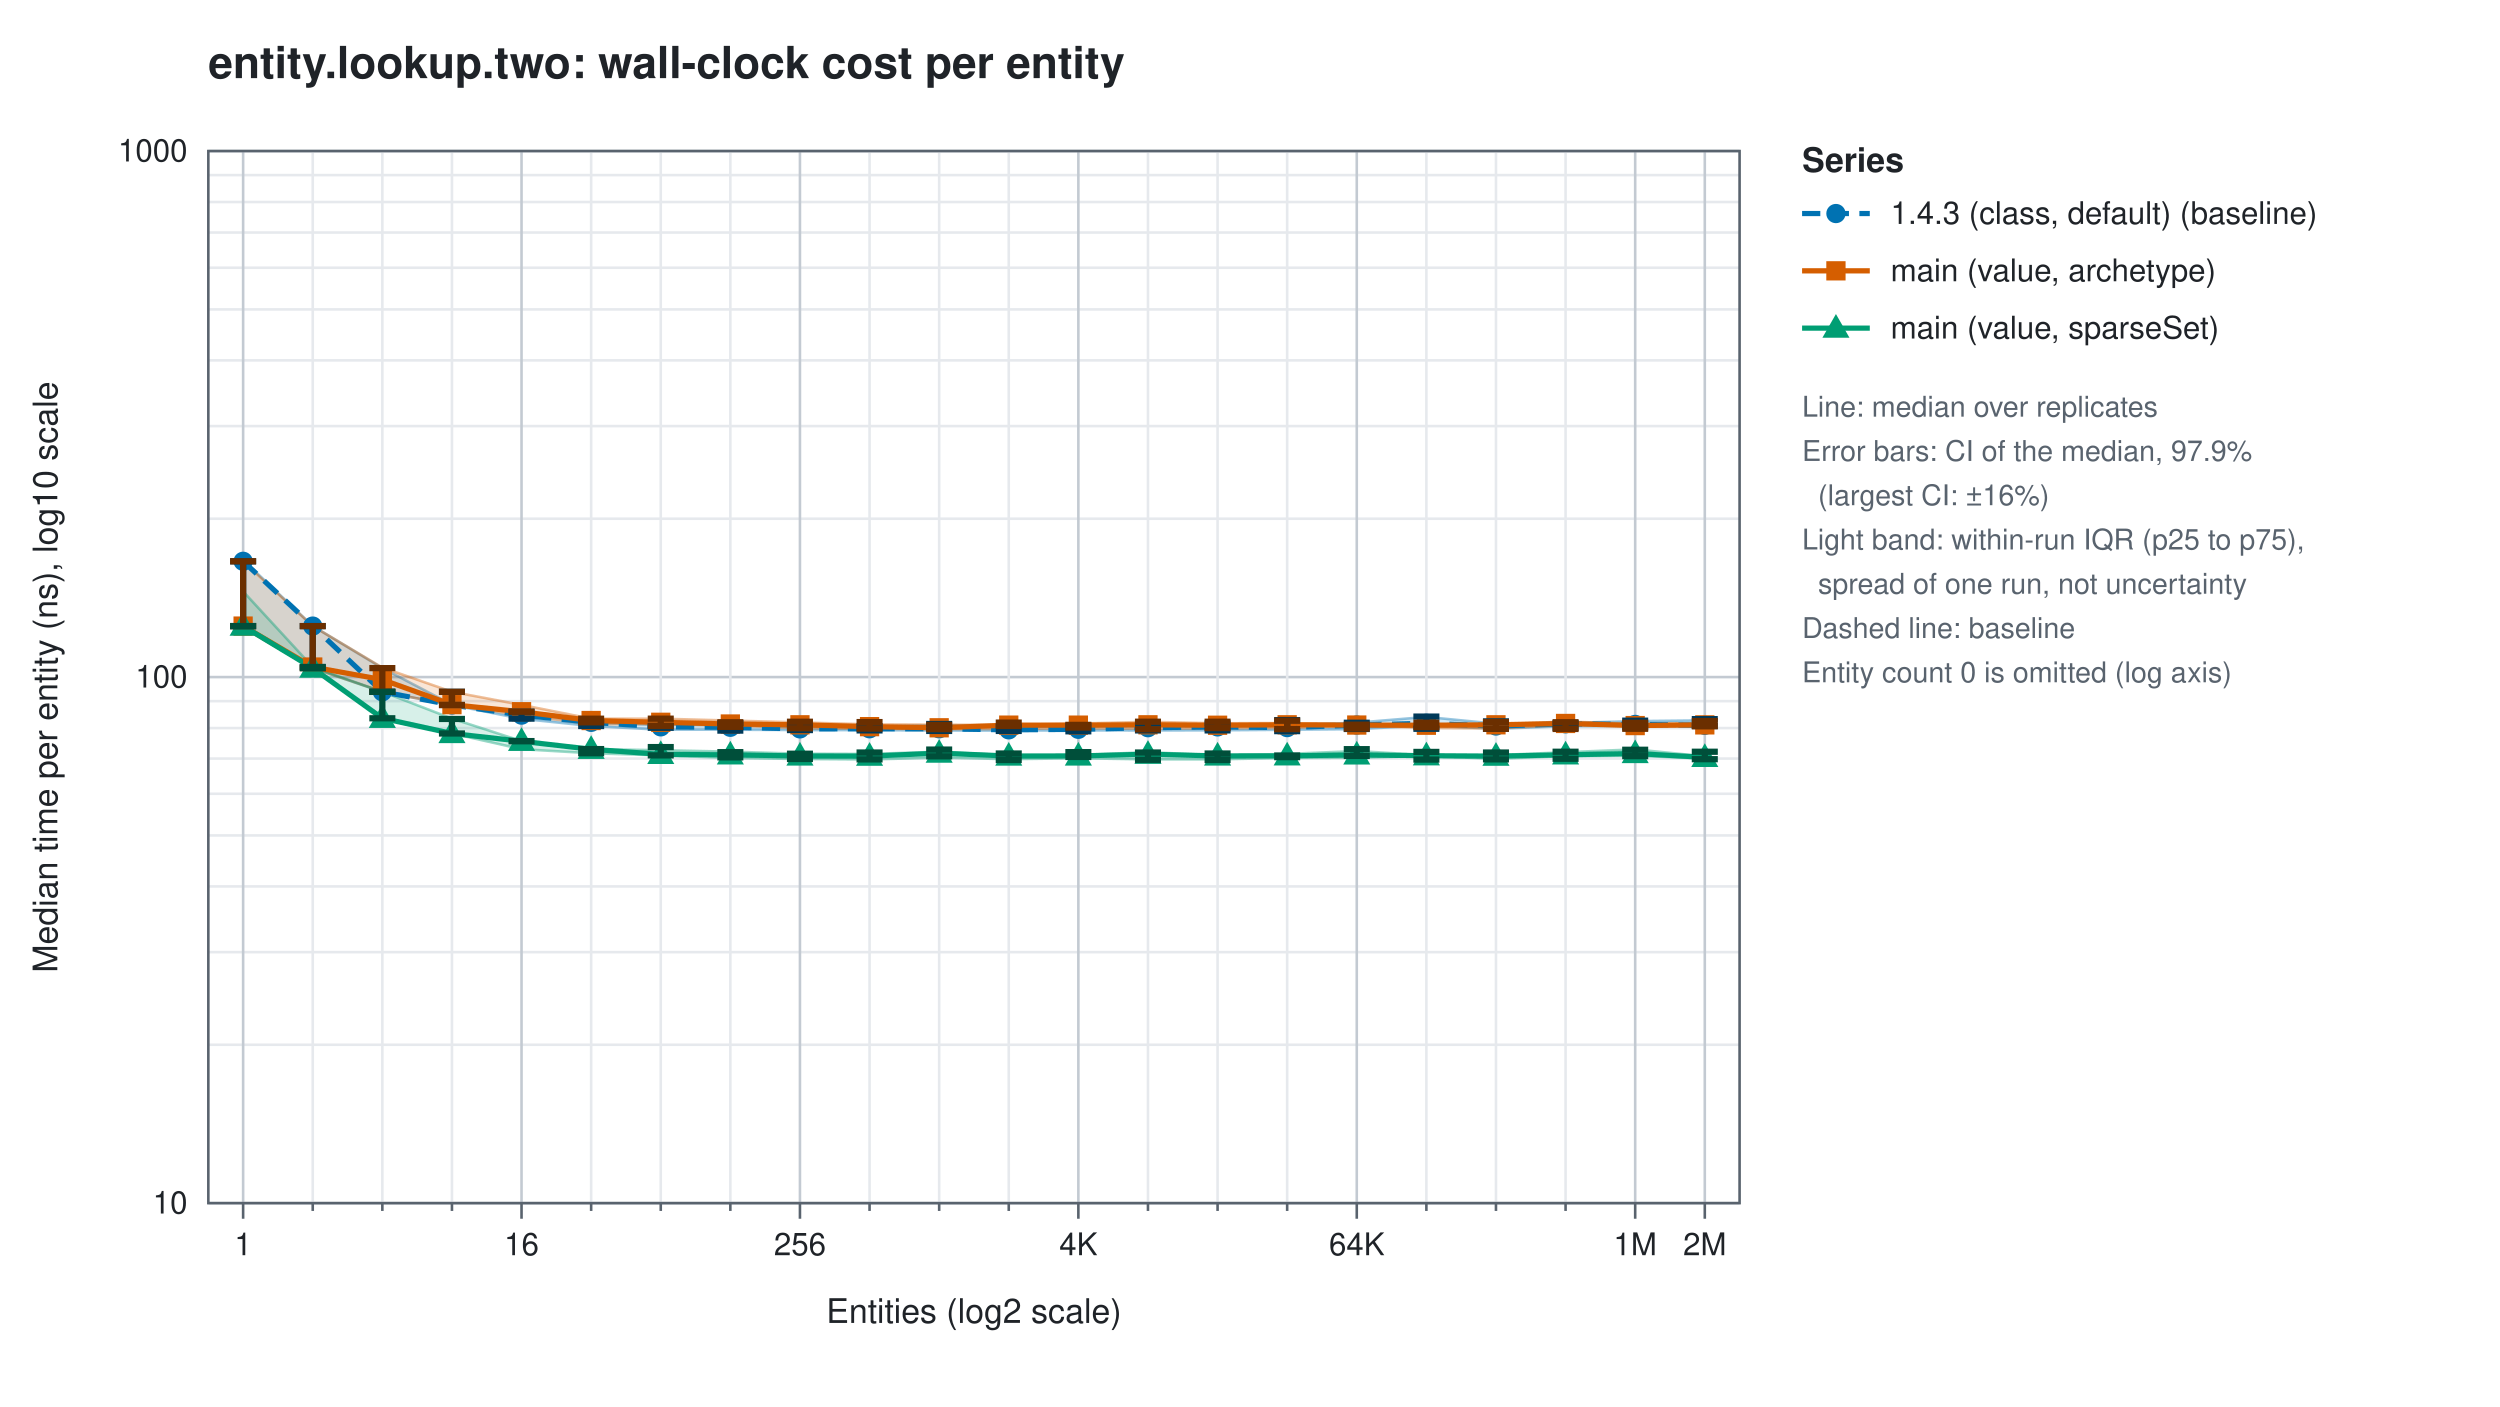
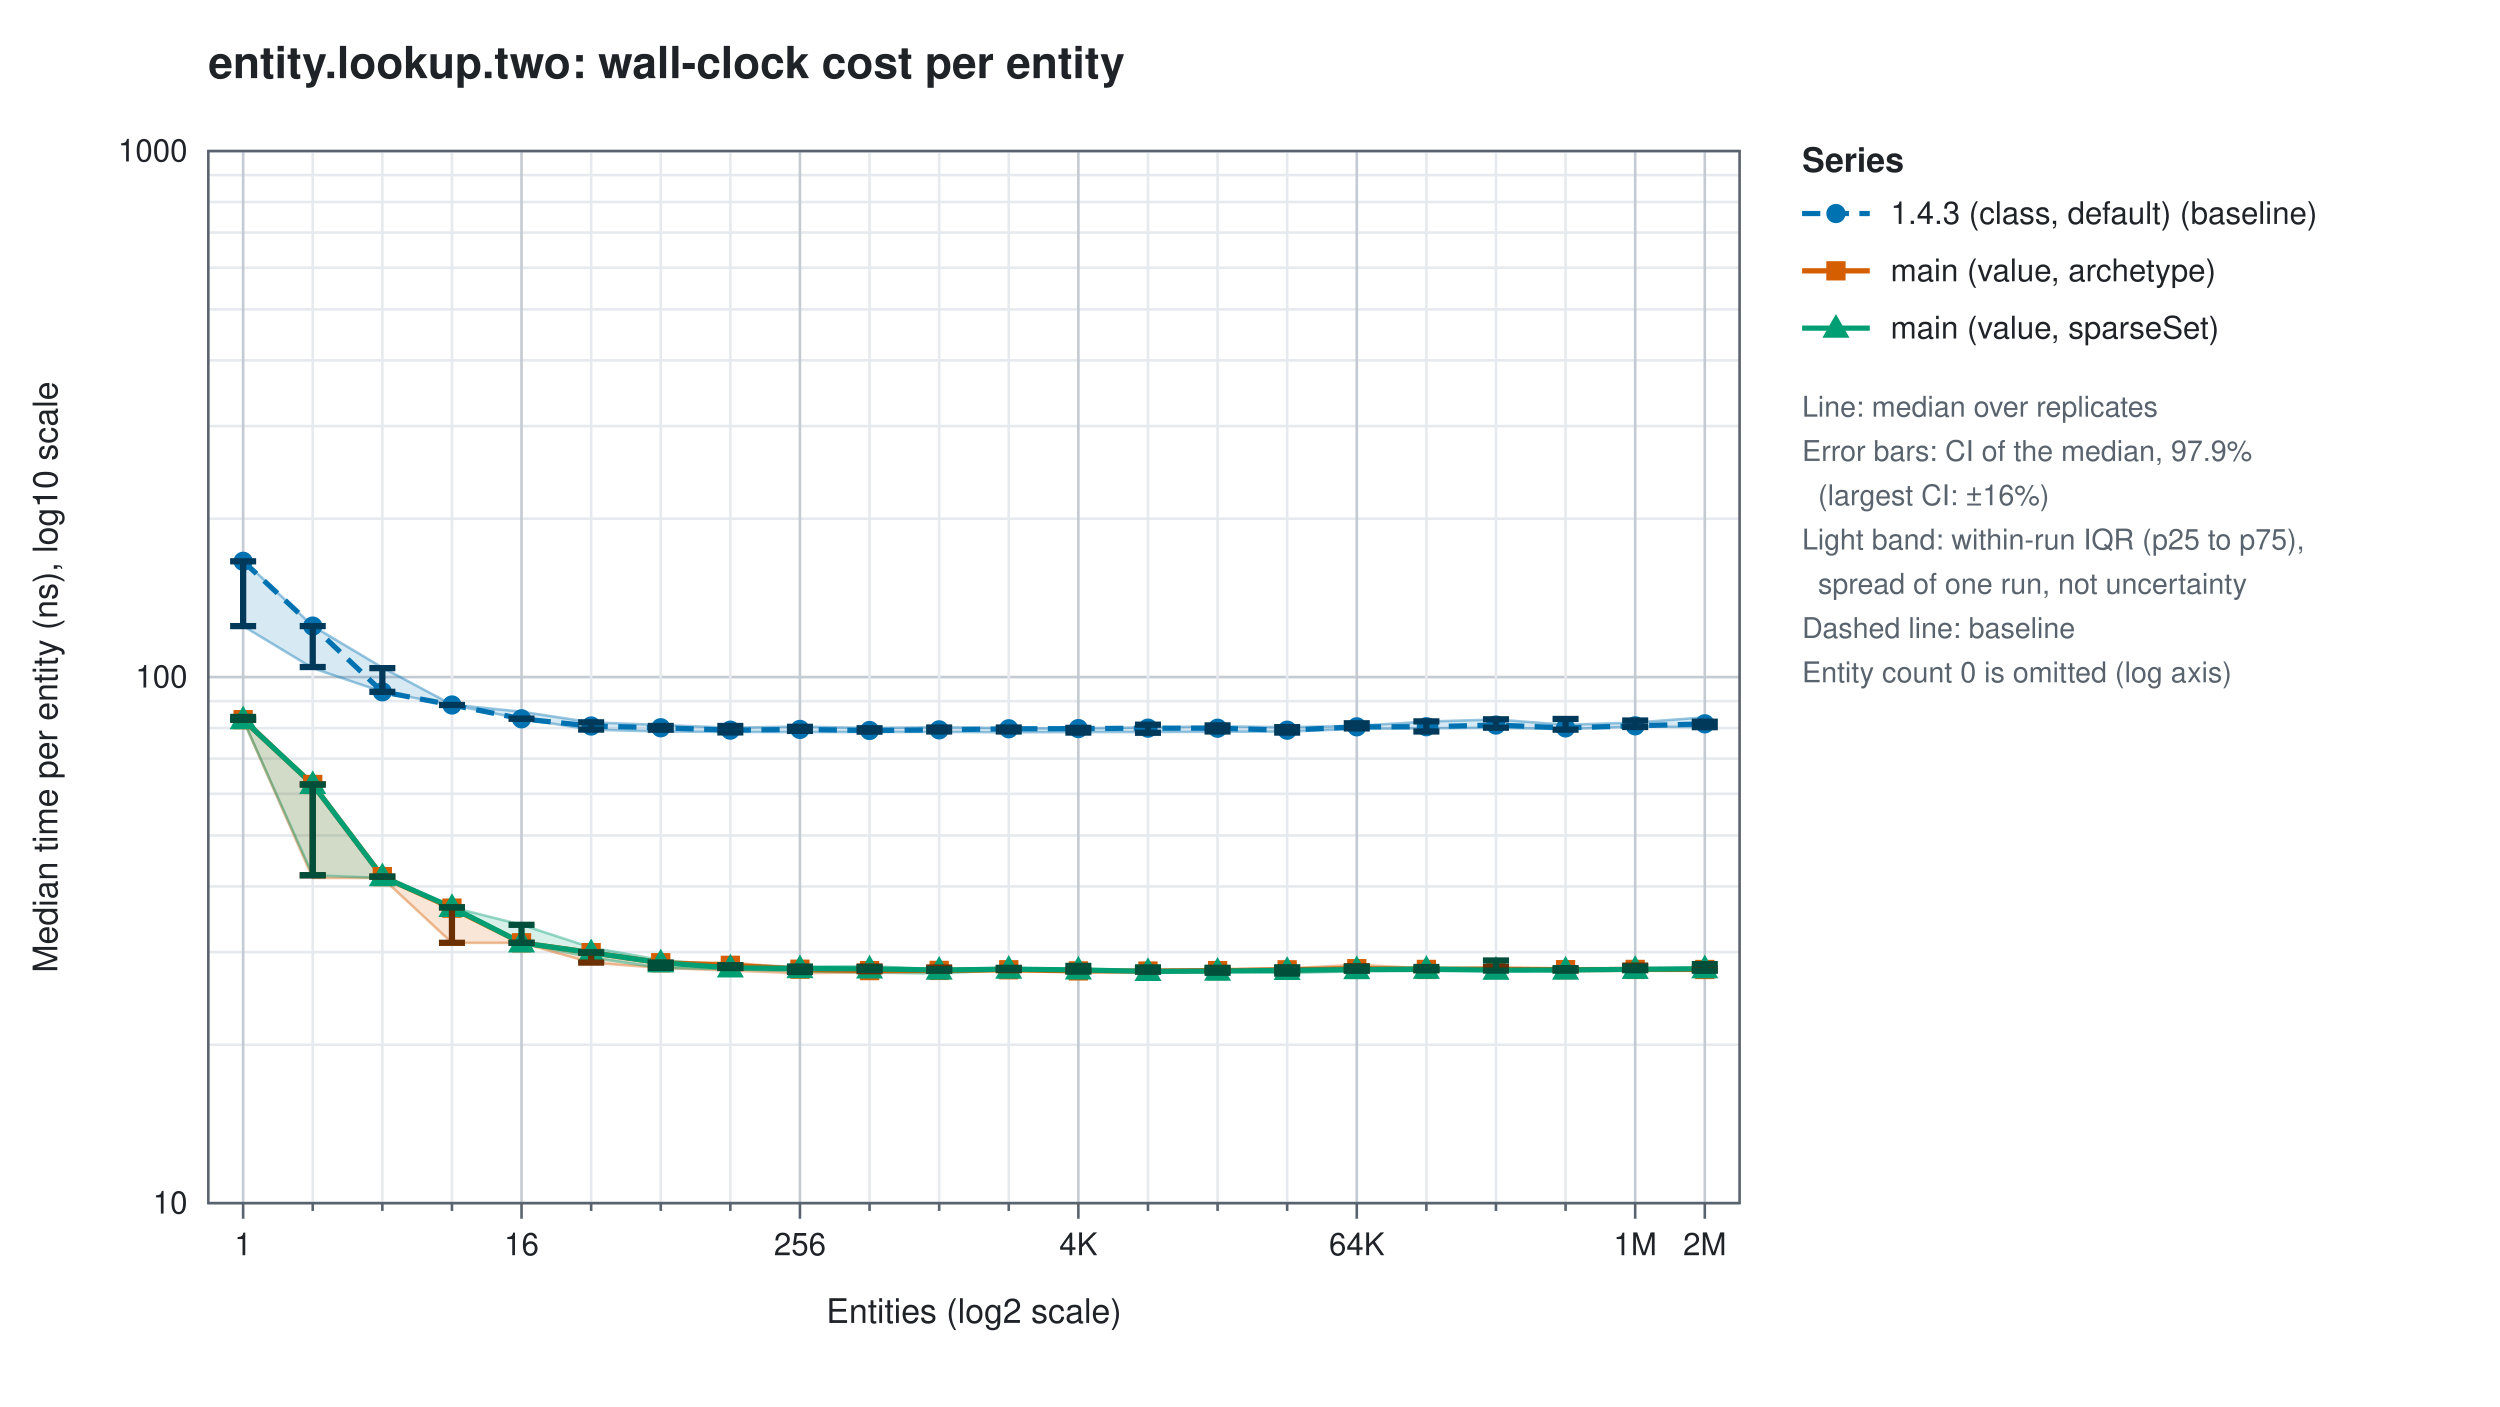
<svg xmlns="http://www.w3.org/2000/svg" viewBox="0 0 960 540" width="960" height="540" role="img" aria-label="entity.lookup.two: wall-clock cost per entity">
  <style>
text{font-family:-apple-system,BlinkMacSystemFont,'Segoe UI',Helvetica,Arial,sans-serif;fill:#1f2328}
.title{font-size:17px;font-weight:600}.axis-title{font-size:13px}.tick{font-size:12px}.legend{font-size:12px}.legend-title{font-size:13px;font-weight:600}.note{font-size:11px;fill:#59636e}
.grid{stroke:#c3cad2;stroke-width:1}.minor{stroke:#e6e9ed;stroke-width:1}.axis{stroke:#59636e;stroke-width:1}.frame{fill:none;stroke:#59636e;stroke-width:1}
.line{fill:none;stroke:currentColor;stroke-width:2;stroke-linejoin:round}.baseline{stroke-dasharray:7 4}
.band{fill:currentColor;fill-opacity:.16;stroke:currentColor;stroke-opacity:.4;stroke-width:1;stroke-linejoin:round}.ribbon{fill:currentColor;fill-opacity:.2;stroke:none}.errbar{fill:none;stroke:currentColor;stroke-width:2.4;stroke-linecap:butt}
.zone{fill:#59636e;fill-opacity:.14;stroke:none}.ref{stroke:#1f2328;stroke-width:1;stroke-dasharray:2 3}
.marker{fill:currentColor;stroke:currentColor;stroke-width:1.4}.marker.hollow{fill:none}
.c0{color:#0072B2}
.c1{color:#D55E00}
.c2{color:#009E73}
.c3{color:#CC79A7}
.c4{color:#E69F00}
.c5{color:#56B4E9}
.c6{color:#6E6E6E}
.errbar.e0{color:#003959}
.errbar.e1{color:#6B2F00}
.errbar.e2{color:#004F3A}
.errbar.e3{color:#663D54}
.errbar.e4{color:#735000}
.errbar.e5{color:#2B5A75}
.errbar.e6{color:#373737}
@media (prefers-color-scheme: dark){
text{fill:#e6edf3}.note{fill:#9198a1}
.grid{stroke:#4a525c}.minor{stroke:#2d333b}.axis,.frame{stroke:#9198a1}.zone{fill:#9198a1}.ref{stroke:#e6edf3}
.c0{color:#5AB4F0}
.c1{color:#F28C42}
.c2{color:#2FD0A0}
.c3{color:#E69BC4}
.c4{color:#F2B83A}
.c5{color:#8FD0F5}
.c6{color:#B4B4B4}
.errbar.e0{color:#A4D6F7}
.errbar.e1{color:#F8C097}
.errbar.e2{color:#8DE5CB}
.errbar.e3{color:#F1C8DF}
.errbar.e4{color:#F8D893}
.errbar.e5{color:#C1E5FA}
.errbar.e6{color:#D6D6D6}
}
</style>
  <clipPath id="plot-area">
    <rect x="80" y="58" width="588" height="404" />
  </clipPath>
  <text class="title" x="80" y="30">entity.lookup.two: wall-clock cost per entity</text>
  <line class="minor" x1="80" x2="668" y1="401.19" y2="401.19" />
  <line class="minor" x1="80" x2="668" y1="365.62" y2="365.62" />
  <line class="minor" x1="80" x2="668" y1="340.38" y2="340.38" />
  <line class="minor" x1="80" x2="668" y1="320.81" y2="320.81" />
  <line class="minor" x1="80" x2="668" y1="304.81" y2="304.81" />
  <line class="minor" x1="80" x2="668" y1="291.29" y2="291.29" />
  <line class="minor" x1="80" x2="668" y1="279.58" y2="279.58" />
  <line class="minor" x1="80" x2="668" y1="269.24" y2="269.24" />
  <line class="minor" x1="80" x2="668" y1="199.19" y2="199.19" />
  <line class="minor" x1="80" x2="668" y1="163.62" y2="163.62" />
  <line class="minor" x1="80" x2="668" y1="138.38" y2="138.38" />
  <line class="minor" x1="80" x2="668" y1="118.81" y2="118.81" />
  <line class="minor" x1="80" x2="668" y1="102.81" y2="102.81" />
  <line class="minor" x1="80" x2="668" y1="89.29" y2="89.29" />
  <line class="minor" x1="80" x2="668" y1="77.58" y2="77.58" />
  <line class="minor" x1="80" x2="668" y1="67.24" y2="67.24" />
  <line class="grid" x1="80" x2="668" y1="462" y2="462" />
  <text class="tick" text-anchor="end" x="72" y="466">10</text>
  <line class="grid" x1="80" x2="668" y1="260" y2="260" />
  <text class="tick" text-anchor="end" x="72" y="264">100</text>
  <line class="grid" x1="80" x2="668" y1="58" y2="58" />
  <text class="tick" text-anchor="end" x="72" y="62">1000</text>
  <line class="grid" x1="93.36" x2="93.36" y1="58" y2="462" />
  <line class="axis" x1="93.36" x2="93.36" y1="462" y2="468" />
  <text class="tick" text-anchor="middle" x="93.36" y="482">1</text>
  <line class="minor" x1="120.09" x2="120.09" y1="58" y2="462" />
  <line class="axis" x1="120.09" x2="120.09" y1="462" y2="465" />
  <line class="minor" x1="146.82" x2="146.82" y1="58" y2="462" />
  <line class="axis" x1="146.82" x2="146.82" y1="462" y2="465" />
  <line class="minor" x1="173.55" x2="173.55" y1="58" y2="462" />
  <line class="axis" x1="173.55" x2="173.55" y1="462" y2="465" />
  <line class="grid" x1="200.27" x2="200.27" y1="58" y2="462" />
  <line class="axis" x1="200.27" x2="200.27" y1="462" y2="468" />
  <text class="tick" text-anchor="middle" x="200.27" y="482">16</text>
  <line class="minor" x1="227" x2="227" y1="58" y2="462" />
  <line class="axis" x1="227" x2="227" y1="462" y2="465" />
  <line class="minor" x1="253.73" x2="253.73" y1="58" y2="462" />
  <line class="axis" x1="253.73" x2="253.73" y1="462" y2="465" />
  <line class="minor" x1="280.45" x2="280.45" y1="58" y2="462" />
  <line class="axis" x1="280.45" x2="280.45" y1="462" y2="465" />
  <line class="grid" x1="307.18" x2="307.18" y1="58" y2="462" />
  <line class="axis" x1="307.18" x2="307.18" y1="462" y2="468" />
  <text class="tick" text-anchor="middle" x="307.18" y="482">256</text>
  <line class="minor" x1="333.91" x2="333.91" y1="58" y2="462" />
  <line class="axis" x1="333.91" x2="333.91" y1="462" y2="465" />
  <line class="minor" x1="360.64" x2="360.64" y1="58" y2="462" />
  <line class="axis" x1="360.64" x2="360.64" y1="462" y2="465" />
  <line class="minor" x1="387.36" x2="387.36" y1="58" y2="462" />
  <line class="axis" x1="387.36" x2="387.36" y1="462" y2="465" />
  <line class="grid" x1="414.09" x2="414.09" y1="58" y2="462" />
  <line class="axis" x1="414.09" x2="414.09" y1="462" y2="468" />
  <text class="tick" text-anchor="middle" x="414.09" y="482">4K</text>
  <line class="minor" x1="440.82" x2="440.82" y1="58" y2="462" />
  <line class="axis" x1="440.82" x2="440.82" y1="462" y2="465" />
  <line class="minor" x1="467.55" x2="467.55" y1="58" y2="462" />
  <line class="axis" x1="467.55" x2="467.55" y1="462" y2="465" />
  <line class="minor" x1="494.27" x2="494.27" y1="58" y2="462" />
  <line class="axis" x1="494.27" x2="494.27" y1="462" y2="465" />
  <line class="grid" x1="521" x2="521" y1="58" y2="462" />
  <line class="axis" x1="521" x2="521" y1="462" y2="468" />
  <text class="tick" text-anchor="middle" x="521" y="482">64K</text>
  <line class="minor" x1="547.73" x2="547.73" y1="58" y2="462" />
  <line class="axis" x1="547.73" x2="547.73" y1="462" y2="465" />
  <line class="minor" x1="574.45" x2="574.45" y1="58" y2="462" />
  <line class="axis" x1="574.45" x2="574.45" y1="462" y2="465" />
  <line class="minor" x1="601.18" x2="601.18" y1="58" y2="462" />
  <line class="axis" x1="601.18" x2="601.18" y1="462" y2="465" />
  <line class="grid" x1="627.91" x2="627.91" y1="58" y2="462" />
  <line class="axis" x1="627.91" x2="627.91" y1="462" y2="468" />
  <text class="tick" text-anchor="middle" x="627.91" y="482">1M</text>
  <line class="grid" x1="654.64" x2="654.64" y1="58" y2="462" />
  <line class="axis" x1="654.64" x2="654.64" y1="462" y2="468" />
  <text class="tick" text-anchor="middle" x="654.64" y="482">2M</text>
  <rect class="frame" x="80" y="58" width="588" height="404" />
  <text class="axis-title" text-anchor="middle" x="374" y="508">Entities (log2 scale)</text>
  <text class="axis-title" text-anchor="middle" transform="translate(22 260) rotate(-90)">Median time per entity (ns), log10 scale</text>
  <g clip-path="url(#plot-area)">
-     <polygon class="band c0" points="93.36,215.01 120.09,240.42 146.82,256.56 173.55,270.59 200.27,273.3 227,277.38 253.73,278.4 280.45,278.39 307.18,279.17 333.91,279.1 360.64,278.42 387.36,279.17 414.09,278.83 440.82,278.83 467.55,278.83 494.27,278.49 521,277.51 547.73,275.3 574.45,277.91 601.18,277.64 627.91,276.91 654.64,276.62 654.64,278.83 627.91,278.79 601.18,278.83 574.45,279.85 547.73,278.55 521,279.99 494.27,280.23 467.55,280.44 440.82,280.51 414.09,280.47 387.36,280.54 360.64,280.54 333.91,280.37 307.18,280.34 280.45,280.2 253.73,280.21 227,278.79 200.27,276.02 173.55,270.72 146.82,265.66 120.09,256.56 93.36,240.42" />
-     <polygon class="band c1" points="93.36,215.54 120.09,240.42 146.82,256.35 173.55,265.66 200.27,270.69 227,275.98 253.73,275.97 280.45,276.69 307.18,277.41 333.91,278.15 360.64,278.28 387.36,278.35 414.09,277.85 440.82,277.18 467.55,277.74 494.27,277.64 521,278.28 547.73,278.05 574.45,278.15 601.18,277.08 627.91,277.91 654.64,277.7 654.64,278.62 627.91,278.72 601.18,278.38 574.45,279.71 547.73,279.54 521,278.62 494.27,279.54 467.55,279.64 440.82,279.82 414.09,279.64 387.36,279.92 360.64,279.99 333.91,279.82 307.18,279.65 280.45,278.6 253.73,278.03 227,278.05 200.27,274.61 173.55,270.72 146.82,265.66 120.09,256.56 93.36,240.42" />
-     <polygon class="band c2" points="93.36,227.1 120.09,256.14 146.82,265.66 173.55,275.95 200.27,284.58 227,287.65 253.73,288.08 280.45,288.64 307.18,289.43 333.91,289.51 360.64,288.67 387.36,290.01 414.09,289.97 440.82,288.82 467.55,290.05 494.27,289.51 521,288.4 547.73,289.97 574.45,289.97 601.18,288.86 627.91,287.76 654.64,290.43 654.64,291.29 627.91,290.2 601.18,290.36 574.45,291.37 547.73,290.36 521,290.98 494.27,291.02 467.55,291.6 440.82,291.6 414.09,291.17 387.36,291.53 360.64,290.9 333.91,291.65 307.18,291.45 280.45,291.07 253.73,290.07 227,289.24 200.27,287.68 173.55,281.66 146.82,276.08 120.09,256.56 93.36,240.42" />
-     <polyline class="line c0 baseline" points="93.36,215.54 120.09,240.42 146.82,265.66 173.55,270.72 200.27,274.61 227,277.38 253.73,279.11 280.45,279.28 307.18,279.89 333.91,279.85 360.64,279.85 387.36,280.26 414.09,280.06 440.82,279.44 467.55,279.13 494.27,279.4 521,278.42 547.73,277.74 574.45,278.79 601.18,277.95 627.91,278.18 654.64,278.52" />
-     <polyline class="line c1" points="93.36,240.42 120.09,256.14 146.82,260.99 173.55,270.59 200.27,273.3 227,276.68 253.73,277.36 280.45,278.02 307.18,278.32 333.91,279.03 360.64,279.47 387.36,278.45 414.09,278.45 440.82,278.32 467.55,278.49 494.27,278.32 521,278.42 547.73,278.49 574.45,278.32 601.18,277.81 627.91,278.62 654.64,278.35" />
-     <polyline class="line c2" points="93.36,240.42 120.09,256.56 146.82,275.82 173.55,281.66 200.27,284.65 227,287.72 253.73,289.68 280.45,289.86 307.18,290.28 333.91,290.36 360.64,289.2 387.36,290.32 414.09,290.28 440.82,289.62 467.55,290.28 494.27,290.24 521,289.89 547.73,290.2 574.45,290.36 601.18,289.85 627.91,289.35 654.64,290.82" />
+     <polygon class="band c0" points="93.36,215.01 120.09,240.42 146.82,256.35 173.55,270.59 200.27,273.3 227,277.38 253.73,278.4 280.45,279.45 307.18,279 333.91,279.58 360.64,279.23 387.36,279.64 414.09,279.68 440.82,279.34 467.55,278.89 494.27,279.27 521,278.72 547.73,277.11 574.45,276.28 601.18,278.32 627.91,277.48 654.64,275.45 654.64,279.23 627.91,278.96 601.18,279.99 574.45,279.44 547.73,279.68 521,279.88 494.27,280.92 467.55,280.99 440.82,281.1 414.09,281.1 387.36,281.2 360.64,281.03 333.91,281.1 307.18,281.1 280.45,281.07 253.73,280.91 227,280.16 200.27,276.02 173.55,270.72 146.82,265.66 120.09,256.56 93.36,240.42" />
+     <polygon class="band c1" points="93.36,275.3 120.09,301.23 146.82,336.63 173.55,348.42 200.27,362.04 227,365.71 253.73,369.64 280.45,369.67 307.18,371.69 333.91,371.68 360.64,372.32 387.36,372.27 414.09,372.71 440.82,372.56 467.55,372.34 494.27,371.89 521,370.48 547.73,371.89 574.45,371.75 601.18,372.17 627.91,372.14 654.64,371.97 654.64,372.34 627.91,372.31 601.18,372.68 574.45,372.36 547.73,372.66 521,372.81 494.27,373.06 467.55,372.96 440.82,372.96 414.09,372.93 387.36,372.56 360.64,373.33 333.91,373.34 307.18,373.72 280.45,372.68 253.73,371.67 227,369.64 200.27,362.04 173.55,362.04 146.82,337.15 120.09,337.15 93.36,276.35" />
+     <polygon class="band c2" points="93.36,275.3 120.09,301.23 146.82,336.63 173.55,348.42 200.27,355.13 227,363.86 253.73,368.67 280.45,370.68 307.18,371.15 333.91,371.02 360.64,372.17 387.36,371.63 414.09,372.26 440.82,372.73 467.55,372.36 494.27,371.97 521,371.97 547.73,371.41 574.45,371.72 601.18,372.31 627.91,371.97 654.64,371.65 654.64,372.39 627.91,372.39 601.18,372.76 574.45,372.73 547.73,372.86 521,372.98 494.27,373.68 467.55,373.08 440.82,373.23 414.09,373.03 387.36,372.39 360.64,373.86 333.91,373.46 307.18,372.97 280.45,372.19 253.73,371.67 227,367.7 200.27,362.04 173.55,348.72 146.82,337.15 120.09,336.1 93.36,276.35" />
+     <polyline class="line c0 baseline" points="93.36,215.54 120.09,240.42 146.82,265.66 173.55,270.72 200.27,276.02 227,278.79 253.73,279.46 280.45,280.38 307.18,280.1 333.91,280.51 360.64,280.26 387.36,279.85 414.09,279.78 440.82,279.61 467.55,279.64 494.27,280.4 521,279.1 547.73,279.06 574.45,278.42 601.18,279.51 627.91,278.72 654.64,277.95" />
+     <polyline class="line c1" points="93.36,276.35 120.09,301.23 146.82,336.63 173.55,348.72 200.27,362.04 227,365.8 253.73,369.69 280.45,370.68 307.18,372.18 333.91,372.71 360.64,372.64 387.36,372.39 414.09,372.83 440.82,372.88 467.55,372.71 494.27,372.41 521,371.97 547.73,372.26 574.45,372.14 601.18,372.34 627.91,372.26 654.64,372.29" />
+     <polyline class="line c2" points="93.36,276.35 120.09,301.23 146.82,336.63 173.55,348.42 200.27,362.04 227,365.8 253.73,369.69 280.45,371.65 307.18,371.93 333.91,372.05 360.64,372.49 387.36,372.14 414.09,372.44 440.82,373.01 467.55,372.91 494.27,372.61 521,372.31 547.73,372.19 574.45,372.54 601.18,372.49 627.91,372.21 654.64,371.99" />
    <circle class="marker c0" cx="93.36" cy="215.54" r="3" />
    <circle class="marker c0" cx="120.09" cy="240.42" r="3" />
    <circle class="marker c0" cx="146.82" cy="265.66" r="3" />
    <circle class="marker c0" cx="173.55" cy="270.72" r="3" />
-     <circle class="marker c0" cx="200.27" cy="274.61" r="3" />
-     <circle class="marker c0" cx="227" cy="277.38" r="3" />
-     <circle class="marker c0" cx="253.73" cy="279.11" r="3" />
-     <circle class="marker c0" cx="280.45" cy="279.28" r="3" />
-     <circle class="marker c0" cx="307.18" cy="279.89" r="3" />
-     <circle class="marker c0" cx="333.91" cy="279.85" r="3" />
-     <circle class="marker c0" cx="360.64" cy="279.85" r="3" />
-     <circle class="marker c0" cx="387.36" cy="280.26" r="3" />
-     <circle class="marker c0" cx="414.09" cy="280.06" r="3" />
-     <circle class="marker c0" cx="440.82" cy="279.44" r="3" />
-     <circle class="marker c0" cx="467.55" cy="279.13" r="3" />
-     <circle class="marker c0" cx="494.27" cy="279.4" r="3" />
-     <circle class="marker c0" cx="521" cy="278.42" r="3" />
-     <circle class="marker c0" cx="547.73" cy="277.74" r="3" />
-     <circle class="marker c0" cx="574.45" cy="278.79" r="3" />
-     <circle class="marker c0" cx="601.18" cy="277.95" r="3" />
-     <circle class="marker c0" cx="627.91" cy="278.18" r="3" />
-     <circle class="marker c0" cx="654.64" cy="278.52" r="3" />
-     <rect class="marker c1" x="90.36" y="237.42" width="6" height="6" />
-     <rect class="marker c1" x="117.09" y="253.14" width="6" height="6" />
-     <rect class="marker c1" x="143.82" y="257.99" width="6" height="6" />
-     <rect class="marker c1" x="170.55" y="267.59" width="6" height="6" />
-     <rect class="marker c1" x="197.27" y="270.3" width="6" height="6" />
-     <rect class="marker c1" x="224" y="273.68" width="6" height="6" />
-     <rect class="marker c1" x="250.73" y="274.36" width="6" height="6" />
-     <rect class="marker c1" x="277.45" y="275.02" width="6" height="6" />
-     <rect class="marker c1" x="304.18" y="275.32" width="6" height="6" />
-     <rect class="marker c1" x="330.91" y="276.03" width="6" height="6" />
-     <rect class="marker c1" x="357.64" y="276.47" width="6" height="6" />
-     <rect class="marker c1" x="384.36" y="275.45" width="6" height="6" />
-     <rect class="marker c1" x="411.09" y="275.45" width="6" height="6" />
-     <rect class="marker c1" x="437.82" y="275.32" width="6" height="6" />
-     <rect class="marker c1" x="464.55" y="275.49" width="6" height="6" />
-     <rect class="marker c1" x="491.27" y="275.32" width="6" height="6" />
-     <rect class="marker c1" x="518" y="275.42" width="6" height="6" />
-     <rect class="marker c1" x="544.73" y="275.49" width="6" height="6" />
-     <rect class="marker c1" x="571.45" y="275.32" width="6" height="6" />
-     <rect class="marker c1" x="598.18" y="274.81" width="6" height="6" />
-     <rect class="marker c1" x="624.91" y="275.62" width="6" height="6" />
-     <rect class="marker c1" x="651.64" y="275.35" width="6" height="6" />
-     <polygon class="marker c2" points="93.36,236.42 97.36,243.42 89.36,243.42" />
-     <polygon class="marker c2" points="120.09,252.56 124.09,259.56 116.09,259.56" />
-     <polygon class="marker c2" points="146.82,271.82 150.82,278.82 142.82,278.82" />
-     <polygon class="marker c2" points="173.55,277.66 177.55,284.66 169.55,284.66" />
-     <polygon class="marker c2" points="200.27,280.65 204.27,287.65 196.27,287.65" />
-     <polygon class="marker c2" points="227,283.72 231,290.72 223,290.72" />
-     <polygon class="marker c2" points="253.73,285.68 257.73,292.68 249.73,292.68" />
-     <polygon class="marker c2" points="280.45,285.86 284.45,292.86 276.45,292.86" />
-     <polygon class="marker c2" points="307.18,286.28 311.18,293.28 303.18,293.28" />
-     <polygon class="marker c2" points="333.91,286.36 337.91,293.36 329.91,293.36" />
-     <polygon class="marker c2" points="360.64,285.2 364.64,292.2 356.64,292.2" />
-     <polygon class="marker c2" points="387.36,286.32 391.36,293.32 383.36,293.32" />
-     <polygon class="marker c2" points="414.09,286.28 418.09,293.28 410.09,293.28" />
-     <polygon class="marker c2" points="440.82,285.62 444.82,292.62 436.82,292.62" />
-     <polygon class="marker c2" points="467.55,286.28 471.55,293.28 463.55,293.28" />
-     <polygon class="marker c2" points="494.27,286.24 498.27,293.24 490.27,293.24" />
-     <polygon class="marker c2" points="521,285.89 525,292.89 517,292.89" />
-     <polygon class="marker c2" points="547.73,286.2 551.73,293.2 543.73,293.2" />
-     <polygon class="marker c2" points="574.45,286.36 578.45,293.36 570.45,293.36" />
-     <polygon class="marker c2" points="601.18,285.85 605.18,292.85 597.18,292.85" />
-     <polygon class="marker c2" points="627.91,285.35 631.91,292.35 623.91,292.35" />
-     <polygon class="marker c2" points="654.64,286.82 658.64,293.82 650.64,293.82" />
+     <circle class="marker c0" cx="200.27" cy="276.02" r="3" />
+     <circle class="marker c0" cx="227" cy="278.79" r="3" />
+     <circle class="marker c0" cx="253.73" cy="279.46" r="3" />
+     <circle class="marker c0" cx="280.45" cy="280.38" r="3" />
+     <circle class="marker c0" cx="307.18" cy="280.1" r="3" />
+     <circle class="marker c0" cx="333.91" cy="280.51" r="3" />
+     <circle class="marker c0" cx="360.64" cy="280.26" r="3" />
+     <circle class="marker c0" cx="387.36" cy="279.85" r="3" />
+     <circle class="marker c0" cx="414.09" cy="279.78" r="3" />
+     <circle class="marker c0" cx="440.82" cy="279.61" r="3" />
+     <circle class="marker c0" cx="467.55" cy="279.64" r="3" />
+     <circle class="marker c0" cx="494.27" cy="280.4" r="3" />
+     <circle class="marker c0" cx="521" cy="279.1" r="3" />
+     <circle class="marker c0" cx="547.73" cy="279.06" r="3" />
+     <circle class="marker c0" cx="574.45" cy="278.42" r="3" />
+     <circle class="marker c0" cx="601.18" cy="279.51" r="3" />
+     <circle class="marker c0" cx="627.91" cy="278.72" r="3" />
+     <circle class="marker c0" cx="654.64" cy="277.95" r="3" />
+     <rect class="marker c1" x="90.36" y="273.35" width="6" height="6" />
+     <rect class="marker c1" x="117.09" y="298.23" width="6" height="6" />
+     <rect class="marker c1" x="143.82" y="333.63" width="6" height="6" />
+     <rect class="marker c1" x="170.55" y="345.72" width="6" height="6" />
+     <rect class="marker c1" x="197.27" y="359.04" width="6" height="6" />
+     <rect class="marker c1" x="224" y="362.8" width="6" height="6" />
+     <rect class="marker c1" x="250.73" y="366.69" width="6" height="6" />
+     <rect class="marker c1" x="277.45" y="367.68" width="6" height="6" />
+     <rect class="marker c1" x="304.18" y="369.18" width="6" height="6" />
+     <rect class="marker c1" x="330.91" y="369.71" width="6" height="6" />
+     <rect class="marker c1" x="357.64" y="369.64" width="6" height="6" />
+     <rect class="marker c1" x="384.36" y="369.39" width="6" height="6" />
+     <rect class="marker c1" x="411.09" y="369.83" width="6" height="6" />
+     <rect class="marker c1" x="437.82" y="369.88" width="6" height="6" />
+     <rect class="marker c1" x="464.55" y="369.71" width="6" height="6" />
+     <rect class="marker c1" x="491.27" y="369.41" width="6" height="6" />
+     <rect class="marker c1" x="518" y="368.97" width="6" height="6" />
+     <rect class="marker c1" x="544.73" y="369.26" width="6" height="6" />
+     <rect class="marker c1" x="571.45" y="369.14" width="6" height="6" />
+     <rect class="marker c1" x="598.18" y="369.34" width="6" height="6" />
+     <rect class="marker c1" x="624.91" y="369.26" width="6" height="6" />
+     <rect class="marker c1" x="651.64" y="369.29" width="6" height="6" />
+     <polygon class="marker c2" points="93.36,272.35 97.36,279.35 89.36,279.35" />
+     <polygon class="marker c2" points="120.09,297.23 124.09,304.23 116.09,304.23" />
+     <polygon class="marker c2" points="146.82,332.63 150.82,339.63 142.82,339.63" />
+     <polygon class="marker c2" points="173.55,344.42 177.55,351.42 169.55,351.42" />
+     <polygon class="marker c2" points="200.27,358.04 204.27,365.04 196.27,365.04" />
+     <polygon class="marker c2" points="227,361.8 231,368.8 223,368.8" />
+     <polygon class="marker c2" points="253.73,365.69 257.73,372.69 249.73,372.69" />
+     <polygon class="marker c2" points="280.45,367.65 284.45,374.65 276.45,374.65" />
+     <polygon class="marker c2" points="307.18,367.93 311.18,374.93 303.18,374.93" />
+     <polygon class="marker c2" points="333.91,368.05 337.91,375.05 329.91,375.05" />
+     <polygon class="marker c2" points="360.64,368.49 364.64,375.49 356.64,375.49" />
+     <polygon class="marker c2" points="387.36,368.14 391.36,375.14 383.36,375.14" />
+     <polygon class="marker c2" points="414.09,368.44 418.09,375.44 410.09,375.44" />
+     <polygon class="marker c2" points="440.82,369.01 444.82,376.01 436.82,376.01" />
+     <polygon class="marker c2" points="467.55,368.91 471.55,375.91 463.55,375.91" />
+     <polygon class="marker c2" points="494.27,368.61 498.27,375.61 490.27,375.61" />
+     <polygon class="marker c2" points="521,368.31 525,375.31 517,375.31" />
+     <polygon class="marker c2" points="547.73,368.19 551.73,375.19 543.73,375.19" />
+     <polygon class="marker c2" points="574.45,368.54 578.45,375.54 570.45,375.54" />
+     <polygon class="marker c2" points="601.18,368.49 605.18,375.49 597.18,375.49" />
+     <polygon class="marker c2" points="627.91,368.21 631.91,375.21 623.91,375.21" />
+     <polygon class="marker c2" points="654.64,367.99 658.64,374.99 650.64,374.99" />
    <path class="errbar e0" d="M93.36,215.54V240.42M88.36,215.54H98.36M88.36,240.42H98.36" />
    <path class="errbar e0" d="M120.09,240.42V256.14M115.09,240.42H125.09M115.09,256.14H125.09" />
-     <path class="errbar e0" d="M146.82,265.66V265.66M141.82,265.66H151.82M141.82,265.66H151.82" />
-     <path class="errbar e0" d="M173.55,265.66V270.72M168.55,265.66H178.55M168.55,270.72H178.55" />
-     <path class="errbar e0" d="M200.27,273.3V275.95M195.27,273.3H205.27M195.27,275.95H205.27" />
-     <path class="errbar e0" d="M227,277.38V278.79M222,277.38H232M222,278.79H232" />
-     <path class="errbar e0" d="M253.73,278.77V279.46M248.73,278.77H258.73M248.73,279.46H258.73" />
-     <path class="errbar e0" d="M280.45,277.69V280.55M275.45,277.69H285.45M275.45,280.55H285.45" />
-     <path class="errbar e0" d="M307.18,278.9V280.34M302.18,278.9H312.18M302.18,280.34H312.18" />
-     <path class="errbar e0" d="M333.91,278.83V280.47M328.91,278.83H338.91M328.91,280.47H338.91" />
-     <path class="errbar e0" d="M360.64,278.01V280.68M355.64,278.01H365.64M355.64,280.68H365.64" />
-     <path class="errbar e0" d="M387.36,279.1V280.68M382.36,279.1H392.36M382.36,280.68H392.36" />
-     <path class="errbar e0" d="M414.09,278.69V280.82M409.09,278.69H419.09M409.09,280.82H419.09" />
-     <path class="errbar e0" d="M440.82,277.88V280.47M435.82,277.88H445.82M435.82,280.47H445.82" />
-     <path class="errbar e0" d="M467.55,277.81V280.47M462.55,277.81H472.55M462.55,280.47H472.55" />
-     <path class="errbar e0" d="M494.27,276.54V280.75M489.27,276.54H499.27M489.27,280.75H499.27" />
-     <path class="errbar e0" d="M521,277.54V279.92M516,277.54H526M516,279.92H526" />
-     <path class="errbar e0" d="M547.73,275.17V279.85M542.73,275.17H552.73M542.73,279.85H552.73" />
-     <path class="errbar e0" d="M574.45,277.01V279.85M569.45,277.01H579.45M569.45,279.85H579.45" />
-     <path class="errbar e0" d="M601.18,277.68V279.51M596.18,277.68H606.18M596.18,279.51H606.18" />
-     <path class="errbar e0" d="M627.91,276.74V279.3M622.91,276.74H632.91M622.91,279.3H632.91" />
-     <path class="errbar e0" d="M654.64,276.15V278.76M649.64,276.15H659.64M649.64,278.76H659.64" />
-     <path class="errbar e1" d="M93.36,215.54V240.42M88.36,215.54H98.36M88.36,240.42H98.36" />
-     <path class="errbar e1" d="M120.09,240.42V256.56M115.09,240.42H125.09M115.09,256.56H125.09" />
-     <path class="errbar e1" d="M146.82,256.56V265.66M141.82,256.56H151.82M141.82,265.66H151.82" />
-     <path class="errbar e1" d="M173.55,265.66V270.72M168.55,265.66H178.55M168.55,270.72H178.55" />
-     <path class="errbar e1" d="M200.27,273.3V273.3M195.27,273.3H205.27M195.27,273.3H205.27" />
-     <path class="errbar e1" d="M227,275.98V277.38M222,275.98H232M222,277.38H232" />
-     <path class="errbar e1" d="M253.73,275.97V278.77M248.73,275.97H258.73M248.73,278.77H258.73" />
-     <path class="errbar e1" d="M280.45,277.35V279.11M275.45,277.35H285.45M275.45,279.11H285.45" />
-     <path class="errbar e1" d="M307.18,277.15V279.65M302.18,277.15H312.18M302.18,279.65H312.18" />
-     <path class="errbar e1" d="M333.91,277.28V279.78M328.91,277.28H338.91M328.91,279.78H338.91" />
-     <path class="errbar e1" d="M360.64,278.35V279.99M355.64,278.35H365.64M355.64,279.99H365.64" />
-     <path class="errbar e1" d="M387.36,277.48V278.76M382.36,277.48H392.36M382.36,278.76H392.36" />
-     <path class="errbar e1" d="M414.09,278.35V279.37M409.09,278.35H419.09M409.09,279.37H419.09" />
-     <path class="errbar e1" d="M440.82,277.14V280.06M435.82,277.14H445.82M435.82,280.06H445.82" />
-     <path class="errbar e1" d="M467.55,277.14V279.58M462.55,277.14H472.55M462.55,279.58H472.55" />
-     <path class="errbar e1" d="M494.27,276.74V279.99M489.27,276.74H499.27M489.27,279.99H499.27" />
-     <path class="errbar e1" d="M521,278.28V279.78M516,278.28H526M516,279.78H526" />
-     <path class="errbar e1" d="M547.73,277.54V279.23M542.73,277.54H552.73M542.73,279.23H552.73" />
-     <path class="errbar e1" d="M574.45,277.28V279.85M569.45,277.28H579.45M569.45,279.85H579.45" />
-     <path class="errbar e1" d="M601.18,277.34V279.92M596.18,277.34H606.18M596.18,279.92H606.18" />
-     <path class="errbar e1" d="M627.91,277.54V279.85M622.91,277.54H632.91M622.91,279.85H632.91" />
-     <path class="errbar e1" d="M654.64,276.88V278.89M649.64,276.88H659.64M649.64,278.89H659.64" />
-     <path class="errbar e2" d="M93.36,240.42V240.42M88.36,240.42H98.36M88.36,240.42H98.36" />
-     <path class="errbar e2" d="M120.09,256.14V256.56M115.09,256.14H125.09M115.09,256.56H125.09" />
-     <path class="errbar e2" d="M146.82,265.66V275.82M141.82,265.66H151.82M141.82,275.82H151.82" />
-     <path class="errbar e2" d="M173.55,276.08V281.66M168.55,276.08H178.55M168.55,281.66H178.55" />
-     <path class="errbar e2" d="M200.27,284.58V284.65M195.27,284.58H205.27M195.27,284.65H205.27" />
-     <path class="errbar e2" d="M227,287.65V289.24M222,287.65H232M222,289.24H232" />
-     <path class="errbar e2" d="M253.73,286.88V290.07M248.73,286.88H258.73M248.73,290.07H258.73" />
-     <path class="errbar e2" d="M280.45,288.83V290.83M275.45,288.83H285.45M275.45,290.83H285.45" />
-     <path class="errbar e2" d="M307.18,289.43V291.45M302.18,289.43H312.18M302.18,291.45H312.18" />
-     <path class="errbar e2" d="M333.91,288.97V291.61M328.91,288.97H338.91M328.91,291.61H338.91" />
-     <path class="errbar e2" d="M360.64,287.84V290.43M355.64,287.84H365.64M355.64,290.43H365.64" />
-     <path class="errbar e2" d="M387.36,289.35V291.84M382.36,289.35H392.36M382.36,291.84H392.36" />
-     <path class="errbar e2" d="M414.09,288.82V290.67M409.09,288.82H419.09M409.09,290.67H419.09" />
-     <path class="errbar e2" d="M440.82,288.97V291.76M435.82,288.97H445.82M435.82,291.76H445.82" />
-     <path class="errbar e2" d="M467.55,289.35V291.84M462.55,289.35H472.55M462.55,291.84H472.55" />
-     <path class="errbar e2" d="M494.27,290.12V290.74M489.27,290.12H499.27M489.27,290.74H499.27" />
-     <path class="errbar e2" d="M521,287.68V290.28M516,287.68H526M516,290.28H526" />
-     <path class="errbar e2" d="M547.73,288.74V291.68M542.73,288.74H552.73M542.73,291.68H552.73" />
-     <path class="errbar e2" d="M574.45,288.97V291.6M569.45,288.97H579.45M569.45,291.6H579.45" />
-     <path class="errbar e2" d="M601.18,288.67V291.37M596.18,288.67H606.18M596.18,291.37H606.18" />
-     <path class="errbar e2" d="M627.91,287.91V290.36M622.91,287.91H632.91M622.91,290.36H632.91" />
-     <path class="errbar e2" d="M654.64,288.67V291.53M649.64,288.67H659.64M649.64,291.53H659.64" />
+     <path class="errbar e0" d="M146.82,256.56V265.66M141.82,256.56H151.82M141.82,265.66H151.82" />
+     <path class="errbar e0" d="M173.55,270.72V270.72M168.55,270.72H178.55M168.55,270.72H178.55" />
+     <path class="errbar e0" d="M200.27,275.95V276.02M195.27,275.95H205.27M195.27,276.02H205.27" />
+     <path class="errbar e0" d="M227,277.38V280.16M222,277.38H232M222,280.16H232" />
+     <path class="errbar e0" d="M253.73,278.77V280.21M248.73,278.77H258.73M248.73,280.21H258.73" />
+     <path class="errbar e0" d="M280.45,278.77V281.25M275.45,278.77H285.45M275.45,281.25H285.45" />
+     <path class="errbar e0" d="M307.18,279.1V280.68M302.18,279.1H312.18M302.18,280.68H312.18" />
+     <path class="errbar e0" d="M333.91,279.65V280.96M328.91,279.65H338.91M328.91,280.96H338.91" />
+     <path class="errbar e0" d="M360.64,279.37V280.89M355.64,279.37H365.64M355.64,280.89H365.64" />
+     <path class="errbar e0" d="M387.36,279.37V280.89M382.36,279.37H392.36M382.36,280.89H392.36" />
+     <path class="errbar e0" d="M414.09,279.51V281.31M409.09,279.51H419.09M409.09,281.31H419.09" />
+     <path class="errbar e0" d="M440.82,278.28V281.38M435.82,278.28H445.82M435.82,281.38H445.82" />
+     <path class="errbar e0" d="M467.55,278.55V280.89M462.55,278.55H472.55M462.55,280.89H472.55" />
+     <path class="errbar e0" d="M494.27,279.23V281.31M489.27,279.23H499.27M489.27,281.31H499.27" />
+     <path class="errbar e0" d="M521,277.74V279.71M516,277.74H526M516,279.71H526" />
+     <path class="errbar e0" d="M547.73,277.01V280.89M542.73,277.01H552.73M542.73,280.89H552.73" />
+     <path class="errbar e0" d="M574.45,276.21V279.44M569.45,276.21H579.45M569.45,279.44H579.45" />
+     <path class="errbar e0" d="M601.18,276.08V280.19M596.18,276.08H606.18M596.18,280.19H606.18" />
+     <path class="errbar e0" d="M627.91,276.68V279.17M622.91,276.68H632.91M622.91,279.17H632.91" />
+     <path class="errbar e0" d="M654.64,277.14V279.23M649.64,277.14H659.64M649.64,279.23H659.64" />
+     <path class="errbar e1" d="M93.36,276.35V276.35M88.36,276.35H98.36M88.36,276.35H98.36" />
+     <path class="errbar e1" d="M120.09,301.23V336.1M115.09,301.23H125.09M115.09,336.1H125.09" />
+     <path class="errbar e1" d="M146.82,336.63V336.63M141.82,336.63H151.82M141.82,336.63H151.82" />
+     <path class="errbar e1" d="M173.55,348.42V362.04M168.55,348.42H178.55M168.55,362.04H178.55" />
+     <path class="errbar e1" d="M200.27,362.04V362.04M195.27,362.04H205.27M195.27,362.04H205.27" />
+     <path class="errbar e1" d="M227,365.8V369.64M222,365.8H232M222,369.64H232" />
+     <path class="errbar e1" d="M253.73,369.69V371.67M248.73,369.69H258.73M248.73,371.67H258.73" />
+     <path class="errbar e1" d="M280.45,370.68V371.7M275.45,370.68H285.45M275.45,371.7H285.45" />
+     <path class="errbar e1" d="M307.18,372.18V373.22M302.18,372.18H312.18M302.18,373.22H312.18" />
+     <path class="errbar e1" d="M333.91,371.14V372.96M328.91,371.14H338.91M328.91,372.96H338.91" />
+     <path class="errbar e1" d="M360.64,371.53V372.71M355.64,371.53H365.64M355.64,372.71H365.64" />
+     <path class="errbar e1" d="M387.36,371.72V372.56M382.36,371.72H392.36M382.36,372.56H392.36" />
+     <path class="errbar e1" d="M414.09,372.46V372.91M409.09,372.46H419.09M409.09,372.91H419.09" />
+     <path class="errbar e1" d="M440.82,371.87V373.01M435.82,371.87H445.82M435.82,373.01H445.82" />
+     <path class="errbar e1" d="M467.55,371.92V372.86M462.55,371.92H472.55M462.55,372.86H472.55" />
+     <path class="errbar e1" d="M494.27,371.63V372.91M489.27,371.63H499.27M489.27,372.91H499.27" />
+     <path class="errbar e1" d="M521,371.04V372.61M516,371.04H526M516,372.61H526" />
+     <path class="errbar e1" d="M547.73,372.12V372.51M542.73,372.12H552.73M542.73,372.51H552.73" />
+     <path class="errbar e1" d="M574.45,371.28V372.26M569.45,371.28H579.45M569.45,372.26H579.45" />
+     <path class="errbar e1" d="M601.18,372.26V372.56M596.18,372.26H606.18M596.18,372.56H606.18" />
+     <path class="errbar e1" d="M627.91,370.8V372.31M622.91,370.8H632.91M622.91,372.31H632.91" />
+     <path class="errbar e1" d="M654.64,371.97V372.41M649.64,371.97H659.64M649.64,372.41H659.64" />
+     <path class="errbar e2" d="M93.36,275.3V276.35M88.36,275.3H98.36M88.36,276.35H98.36" />
+     <path class="errbar e2" d="M120.09,301.23V336.1M115.09,301.23H125.09M115.09,336.1H125.09" />
+     <path class="errbar e2" d="M146.82,336.63V336.63M141.82,336.63H151.82M141.82,336.63H151.82" />
+     <path class="errbar e2" d="M173.55,348.42V348.42M168.55,348.42H178.55M168.55,348.42H178.55" />
+     <path class="errbar e2" d="M200.27,355.13V362.04M195.27,355.13H205.27M195.27,362.04H205.27" />
+     <path class="errbar e2" d="M227,365.71V365.8M222,365.71H232M222,365.8H232" />
+     <path class="errbar e2" d="M253.73,369.69V371.67M248.73,369.69H258.73M248.73,371.67H258.73" />
+     <path class="errbar e2" d="M280.45,370.68V371.7M275.45,370.68H285.45M275.45,371.7H285.45" />
+     <path class="errbar e2" d="M307.18,371.15V373.22M302.18,371.15H312.18M302.18,373.22H312.18" />
+     <path class="errbar e2" d="M333.91,371.44V372.42M328.91,371.44H338.91M328.91,372.42H338.91" />
+     <path class="errbar e2" d="M360.64,372.17V372.71M355.64,372.17H365.64M355.64,372.71H365.64" />
+     <path class="errbar e2" d="M387.36,371.68V372.27M382.36,371.68H392.36M382.36,372.27H392.36" />
+     <path class="errbar e2" d="M414.09,370.9V373.06M409.09,370.9H419.09M409.09,373.06H419.09" />
+     <path class="errbar e2" d="M440.82,371.48V373.11M435.82,371.48H445.82M435.82,373.11H445.82" />
+     <path class="errbar e2" d="M467.55,371.63V373.55M462.55,371.63H472.55M462.55,373.55H472.55" />
+     <path class="errbar e2" d="M494.27,371.48V373.86M489.27,371.48H499.27M489.27,373.86H499.27" />
+     <path class="errbar e2" d="M521,371.28V372.76M516,371.28H526M516,372.76H526" />
+     <path class="errbar e2" d="M547.73,371.33V372.56M542.73,371.33H552.73M542.73,372.56H552.73" />
+     <path class="errbar e2" d="M574.45,368.83V372.71M569.45,368.83H579.45M569.45,372.71H579.45" />
+     <path class="errbar e2" d="M601.18,371.77V372.71M596.18,371.77H606.18M596.18,372.71H606.18" />
+     <path class="errbar e2" d="M627.91,371.19V372.56M622.91,371.19H632.91M622.91,372.56H632.91" />
+     <path class="errbar e2" d="M654.64,370.22V372.76M649.64,370.22H659.64M649.64,372.76H659.64" />
  </g>
  <text class="legend-title" x="692" y="66">Series</text>
  <line class="line c0 baseline" x1="692" x2="718" y1="82" y2="82" />
  <circle class="marker c0" cx="705" cy="82" r="3" />
  <text class="legend" x="726" y="86">1.4.3 (class, default) (baseline)</text>
  <line class="line c1" x1="692" x2="718" y1="104" y2="104" />
  <rect class="marker c1" x="702" y="101" width="6" height="6" />
  <text class="legend" x="726" y="108">main (value, archetype)</text>
  <line class="line c2" x1="692" x2="718" y1="126" y2="126" />
  <polygon class="marker c2" points="705,122 709,129 701,129" />
  <text class="legend" x="726" y="130">main (value, sparseSet)</text>
  <text class="note" x="692" y="160" xml:space="preserve">Line: median over replicates</text>
  <text class="note" x="692" y="177" xml:space="preserve">Error bars: CI of the median, 97.9%</text>
  <text class="note" x="692" y="194" xml:space="preserve">  (largest CI: ±16%)</text>
  <text class="note" x="692" y="211" xml:space="preserve">Light band: within-run IQR (p25 to p75),</text>
  <text class="note" x="692" y="228" xml:space="preserve">  spread of one run, not uncertainty</text>
  <text class="note" x="692" y="245" xml:space="preserve">Dashed line: baseline</text>
  <text class="note" x="692" y="262" xml:space="preserve">Entity count 0 is omitted (log axis)</text>
</svg>
